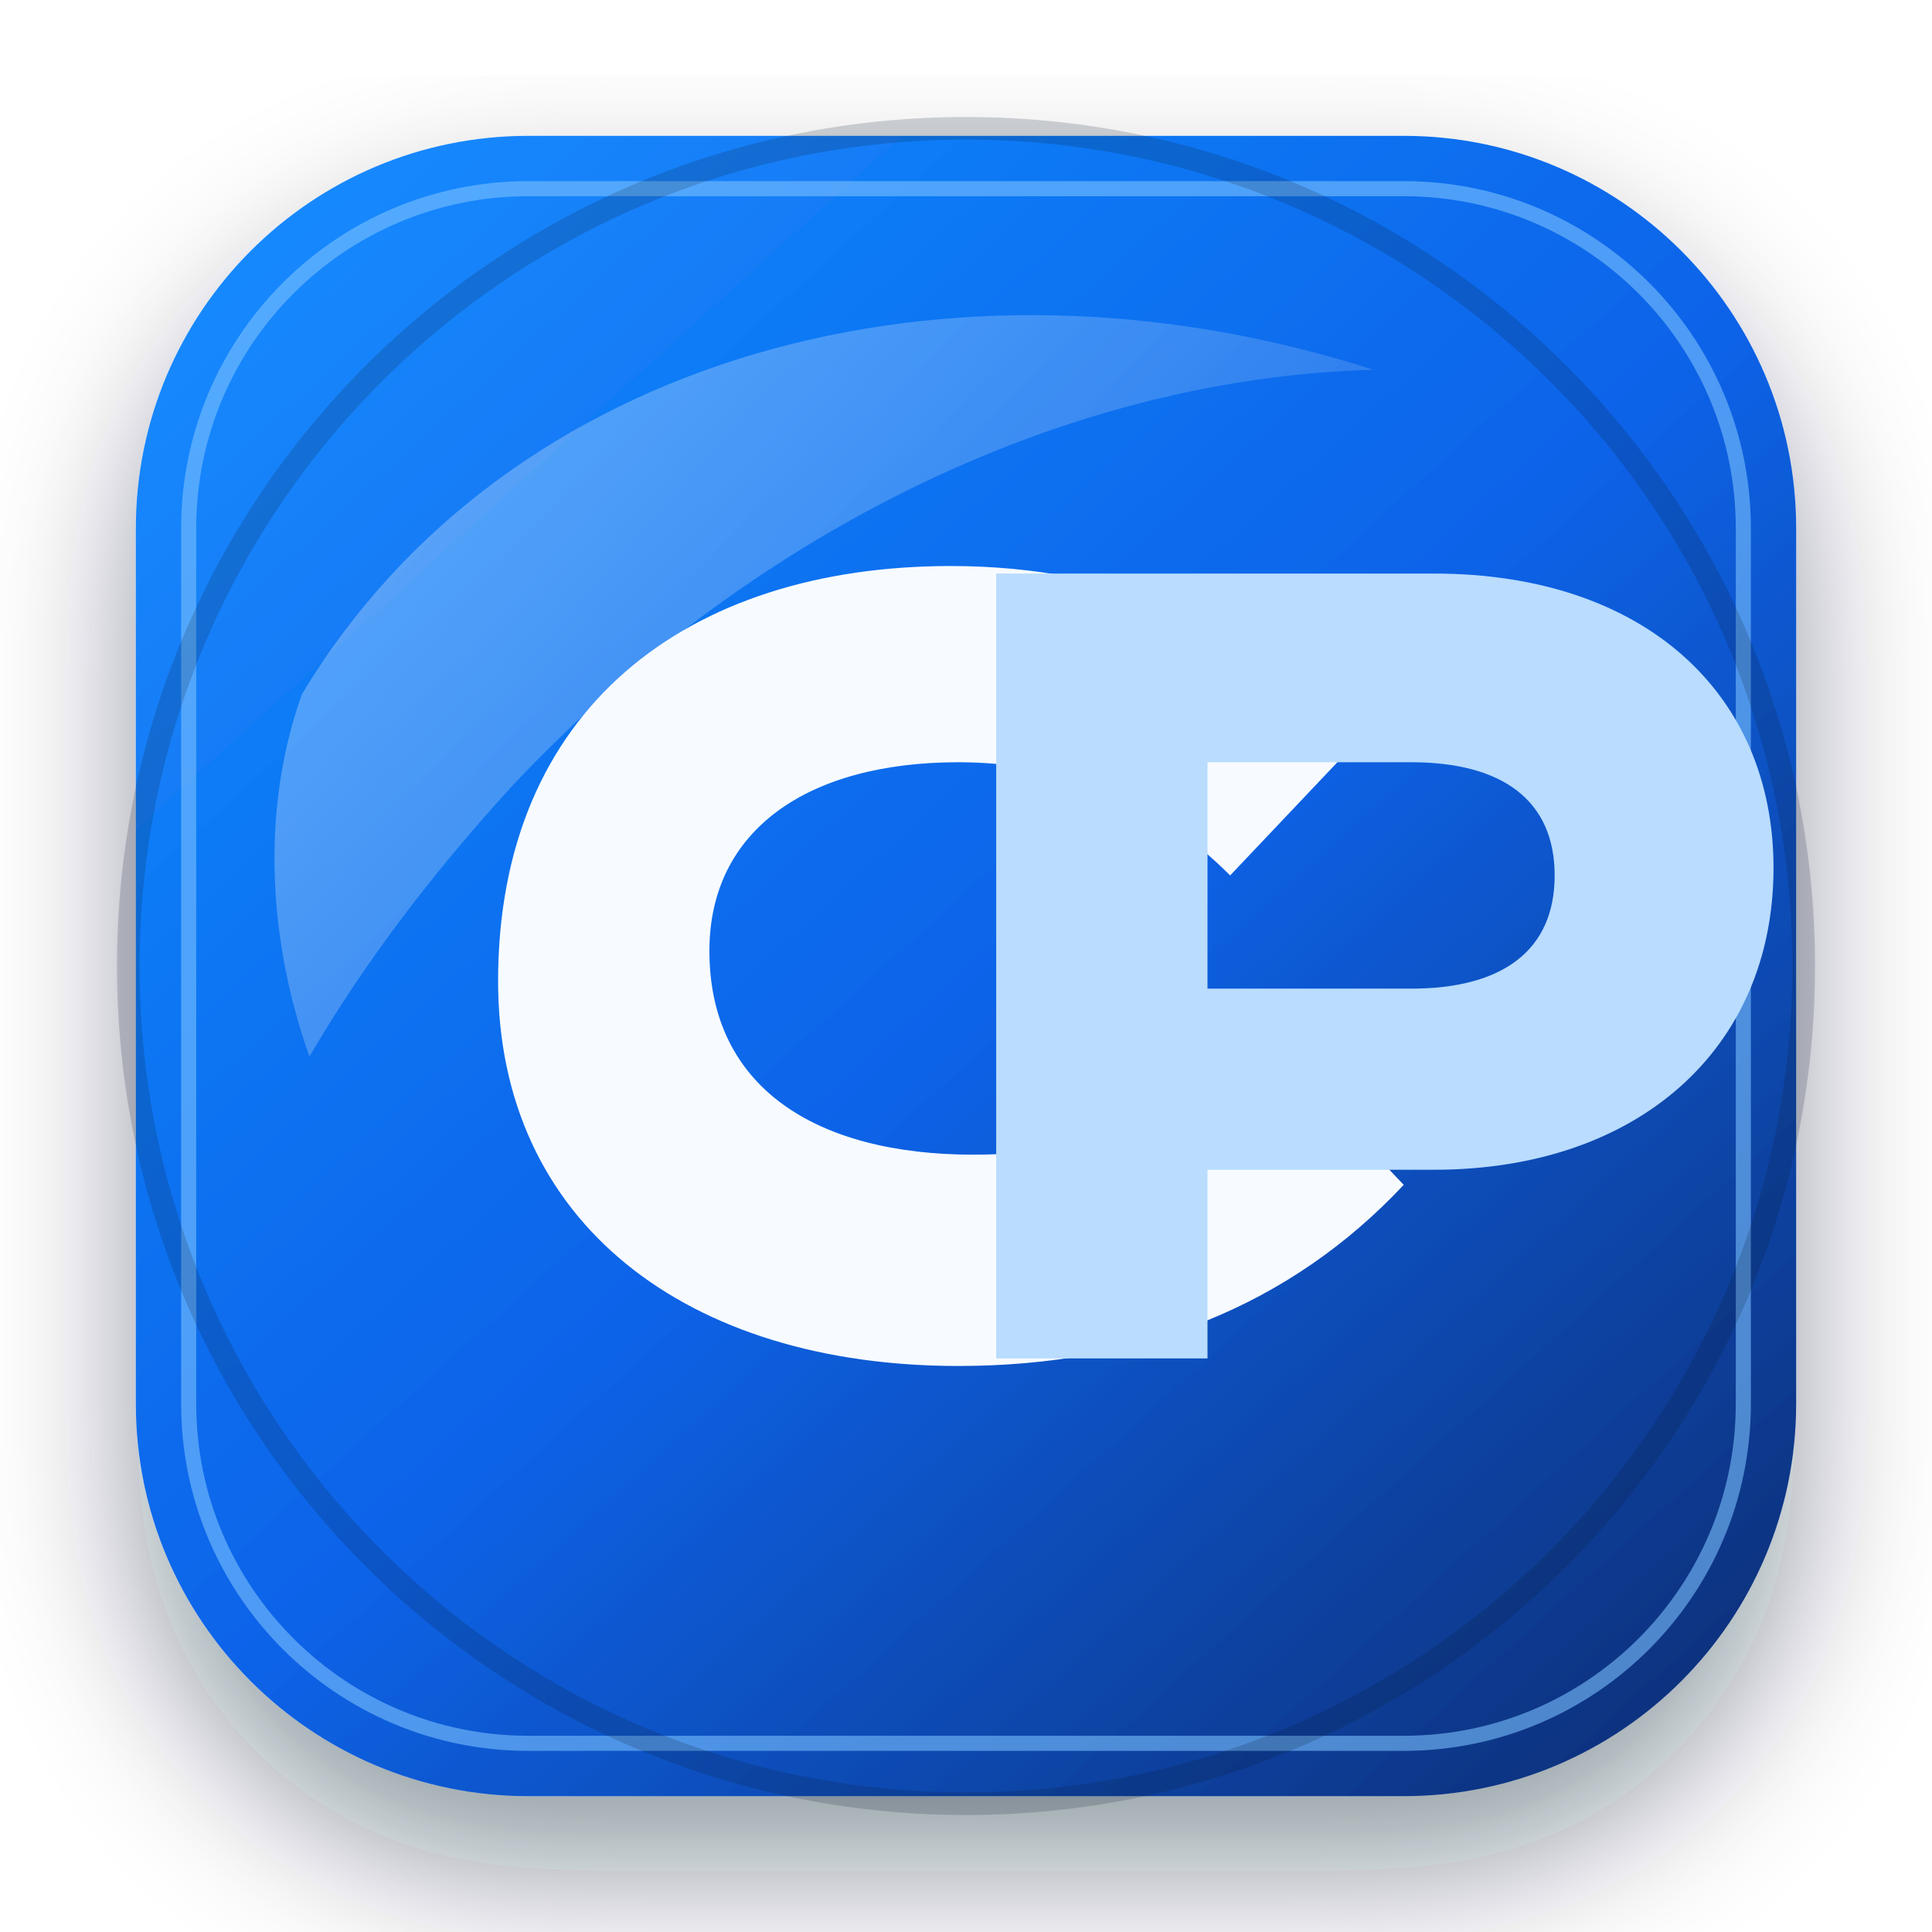
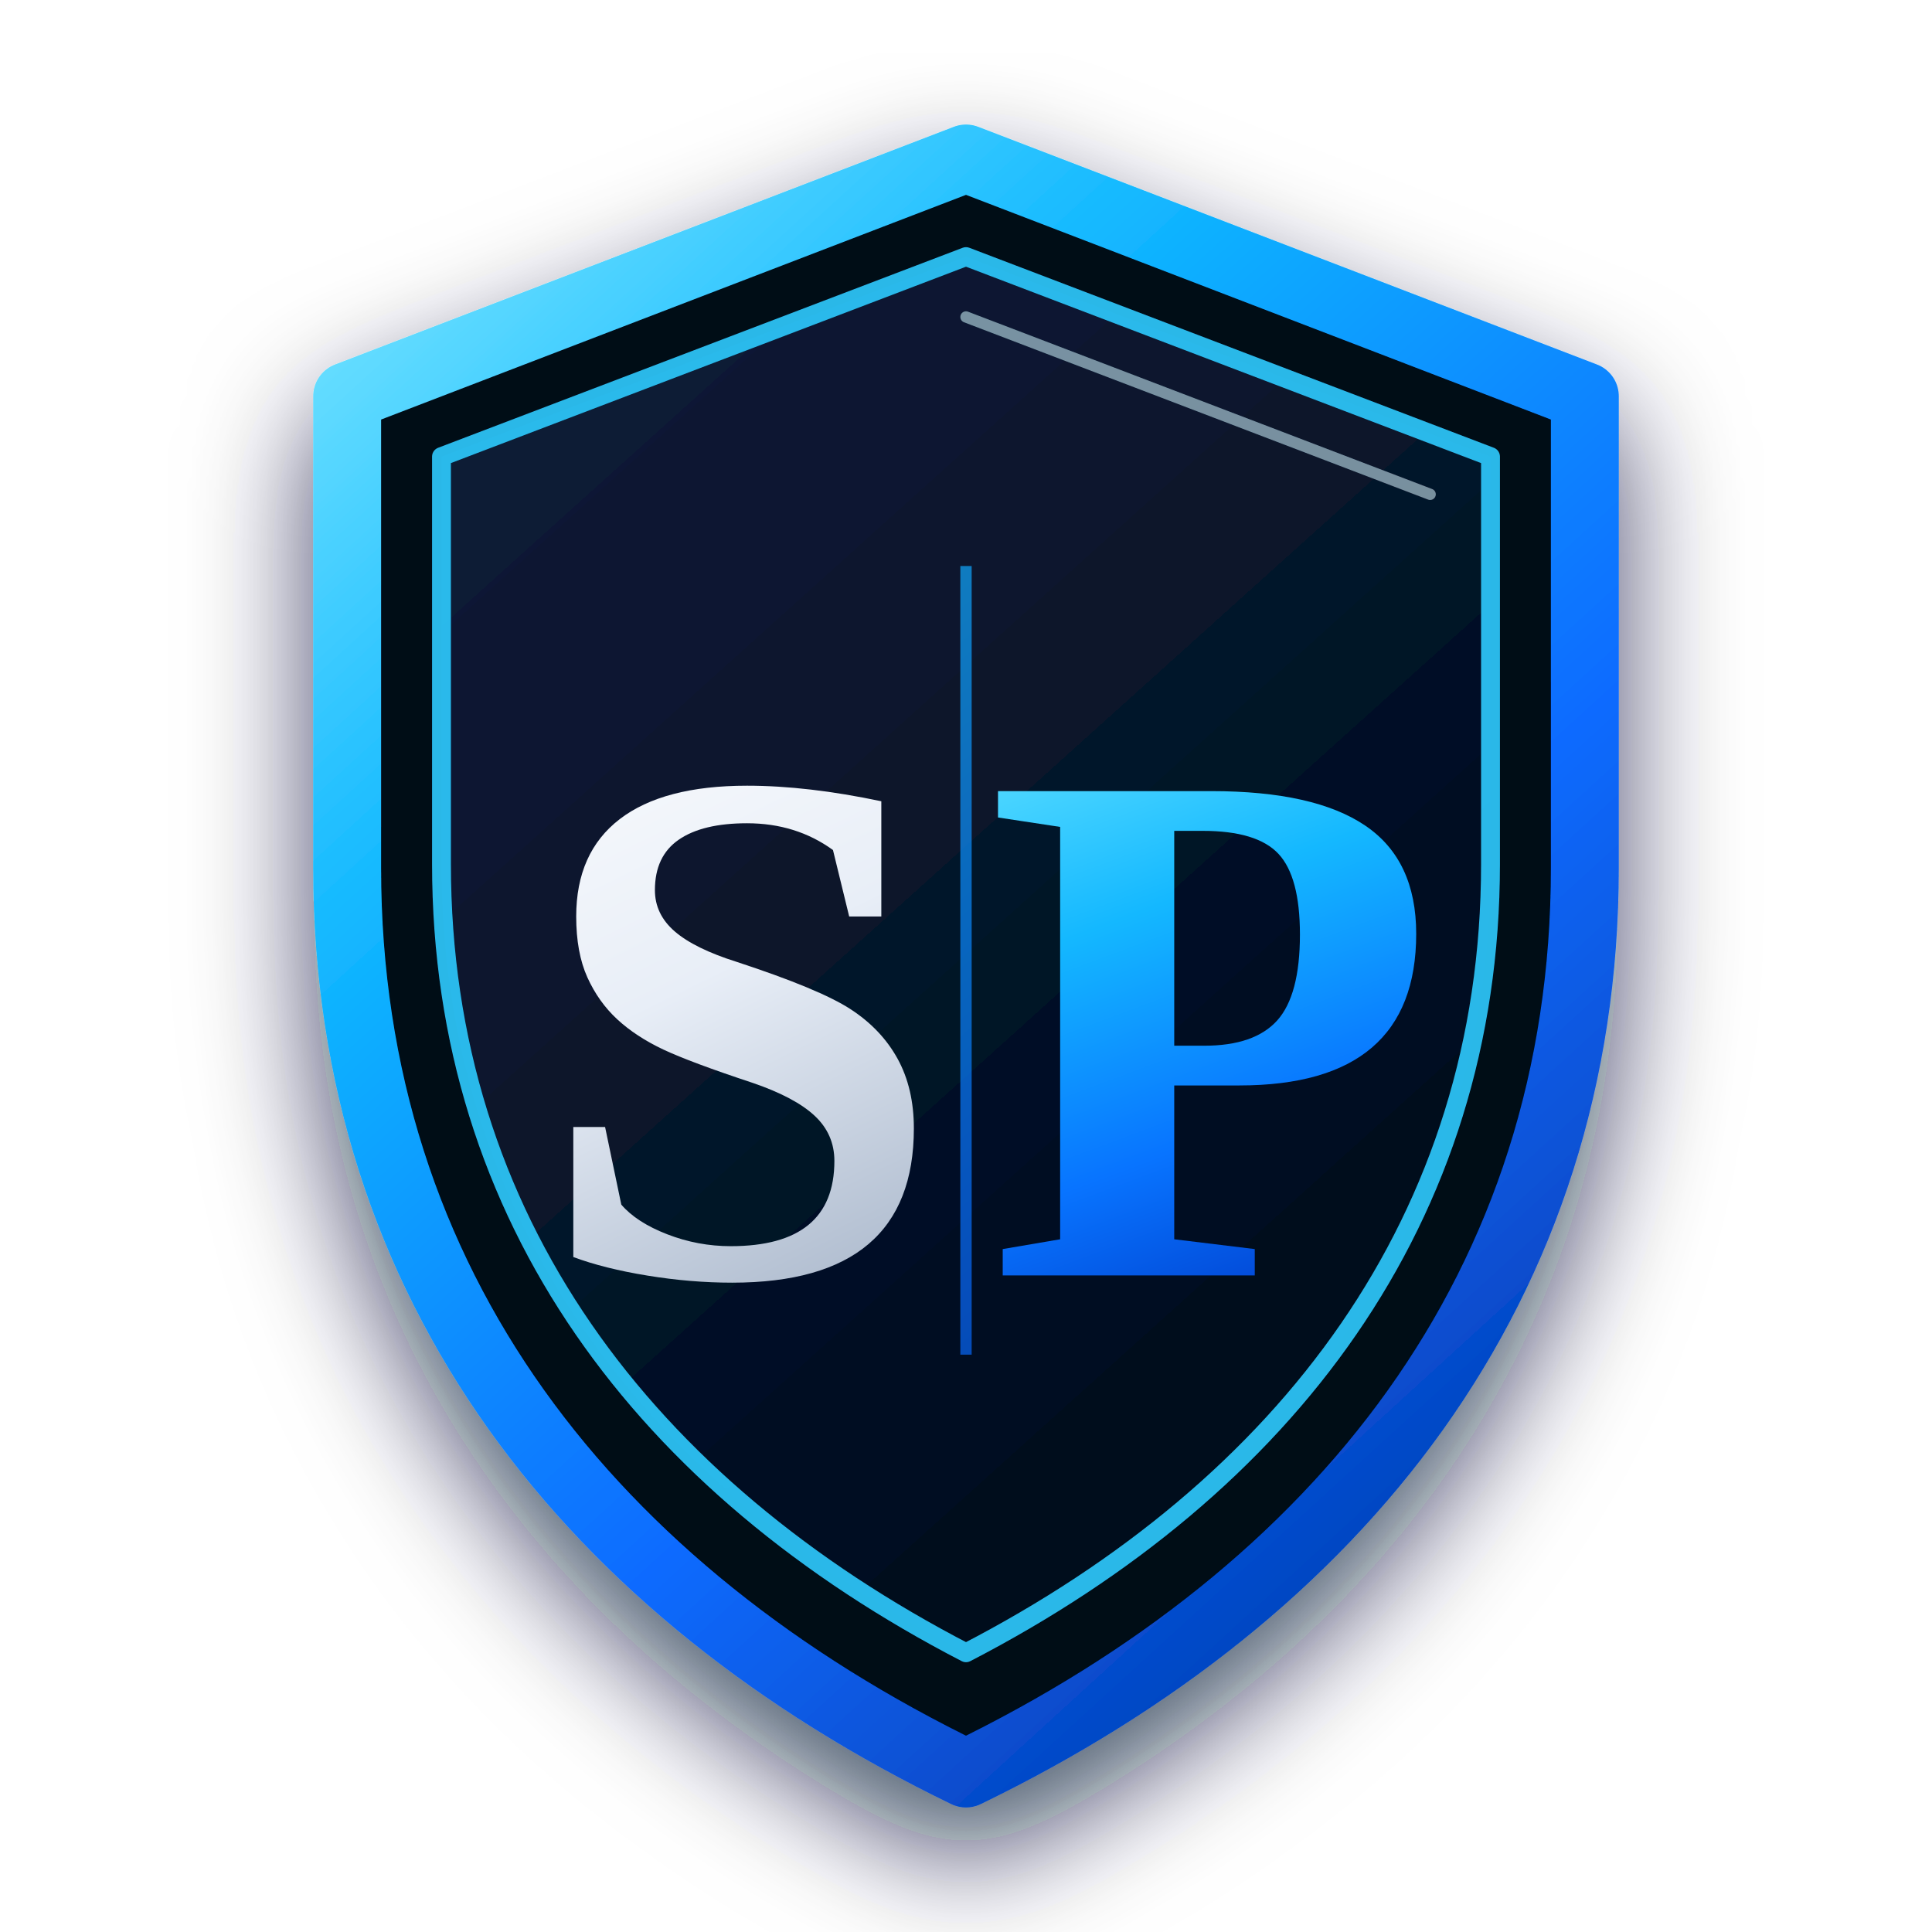
- <svg xmlns="http://www.w3.org/2000/svg" viewBox="0 0 256 256" role="img" aria-labelledby="title desc">
+ <svg xmlns="http://www.w3.org/2000/svg" viewBox="0 0 512 512" role="img" aria-labelledby="title desc">
  <defs>
-     <linearGradient id="bg" x1="32" y1="22" x2="224" y2="234" gradientUnits="userSpaceOnUse">
-       <stop stop-color="#168BFF" />
-       <stop offset="0.52" stop-color="#0A63E8" />
-       <stop offset="1" stop-color="#0B2F78" />
+     <linearGradient id="outer" x1="72" y1="62" x2="430" y2="454" gradientUnits="userSpaceOnUse">
+       <stop offset="0" stop-color="#7EE8FF" />
+       <stop offset=".28" stop-color="#12B8FF" />
+       <stop offset=".62" stop-color="#086BFF" />
+       <stop offset="1" stop-color="#052D9A" />
    </linearGradient>
-     <linearGradient id="shine" x1="44" y1="34" x2="192" y2="164" gradientUnits="userSpaceOnUse">
-       <stop stop-color="#FFFFFF" stop-opacity="0.34" />
-       <stop offset="1" stop-color="#FFFFFF" stop-opacity="0" />
+     <linearGradient id="inner" x1="126" y1="112" x2="388" y2="403" gradientUnits="userSpaceOnUse">
+       <stop offset="0" stop-color="#081B36" />
+       <stop offset=".58" stop-color="#061126" />
+       <stop offset="1" stop-color="#020817" />
    </linearGradient>
-     <filter id="shadow" x="-20%" y="-20%" width="140%" height="140%">
-       <feDropShadow dx="0" dy="10" stdDeviation="10" flood-color="#001733" flood-opacity="0.42" />
+     <linearGradient id="pBlue" x1="286" y1="169" x2="354" y2="351" gradientUnits="userSpaceOnUse">
+       <stop offset="0" stop-color="#71EAFF" />
+       <stop offset=".38" stop-color="#14B8FF" />
+       <stop offset=".7" stop-color="#0874FF" />
+       <stop offset="1" stop-color="#0039C8" />
+     </linearGradient>
+     <linearGradient id="sSilver" x1="145" y1="164" x2="236" y2="350" gradientUnits="userSpaceOnUse">
+       <stop offset="0" stop-color="#FFFFFF" />
+       <stop offset=".5" stop-color="#E8EEF7" />
+       <stop offset="1" stop-color="#A7B5C9" />
+     </linearGradient>
+     <filter id="shadow" x="-30%" y="-30%" width="160%" height="160%">
+       <feDropShadow dx="0" dy="14" stdDeviation="16" flood-color="#001431" flood-opacity=".72" />
    </filter>
  </defs>
-   <rect x="18" y="18" width="220" height="220" rx="52" fill="url(#bg)" filter="url(#shadow)" />
-   <rect x="25" y="25" width="206" height="206" rx="45" fill="none" stroke="#7EC3FF" stroke-opacity="0.58" stroke-width="2" />
-   <path d="M40 92C67 47 126 31 182 49C143 50 101 69 68 104C57 116 48 128 41 140C35 123 35 106 40 92Z" fill="url(#shine)" />
-   <path d="M66 130C66 94 91 75 126 75C148 75 167 83 181 97L163 116C153 106 141 101 127 101C107 101 94 110 94 126C94 144 108 153 129 153C145 153 158 148 168 138L186 157C171 173 151 181 127 181C91 181 66 162 66 130Z" fill="#F7FBFF" />
-   <path d="M132 76H190C218 76 235 92 235 115C235 139 217 155 190 155H160V180H132V76ZM160 101V131H187C199 131 206 126 206 116C206 106 199 101 187 101H160Z" fill="#B9DCFF" />
-   <circle cx="128" cy="128" r="111" fill="none" stroke="#0A1730" stroke-opacity="0.18" stroke-width="3" />
+   <g filter="url(#shadow)">
+     <path d="M256 42 420 105v125c0 111-65 192-164 240C157 422 92 341 92 230V105L256 42Z" fill="#020817" stroke="url(#outer)" stroke-width="18" stroke-linejoin="round" />
+     <path d="M256 68 395 121v108c0 94-54 165-139 209-85-44-139-115-139-209V121L256 68Z" fill="url(#inner)" stroke="#2FCBFF" stroke-opacity=".9" stroke-width="5" stroke-linejoin="round" />
+     <path d="M256 84 379 131" stroke="#D5F5FF" stroke-opacity=".55" stroke-width="3" stroke-linecap="round" />
+   </g>
+   <line x1="256" y1="150" x2="256" y2="359" stroke="url(#outer)" stroke-opacity=".7" stroke-width="3" />
+   <text x="196" y="338" text-anchor="middle" font-family="Georgia, 'Times New Roman', serif" font-size="196" font-weight="600" fill="url(#sSilver)">S</text>
+   <text x="321" y="338" text-anchor="middle" font-family="Georgia, 'Times New Roman', serif" font-size="196" font-weight="600" fill="url(#pBlue)">P</text>
</svg>
